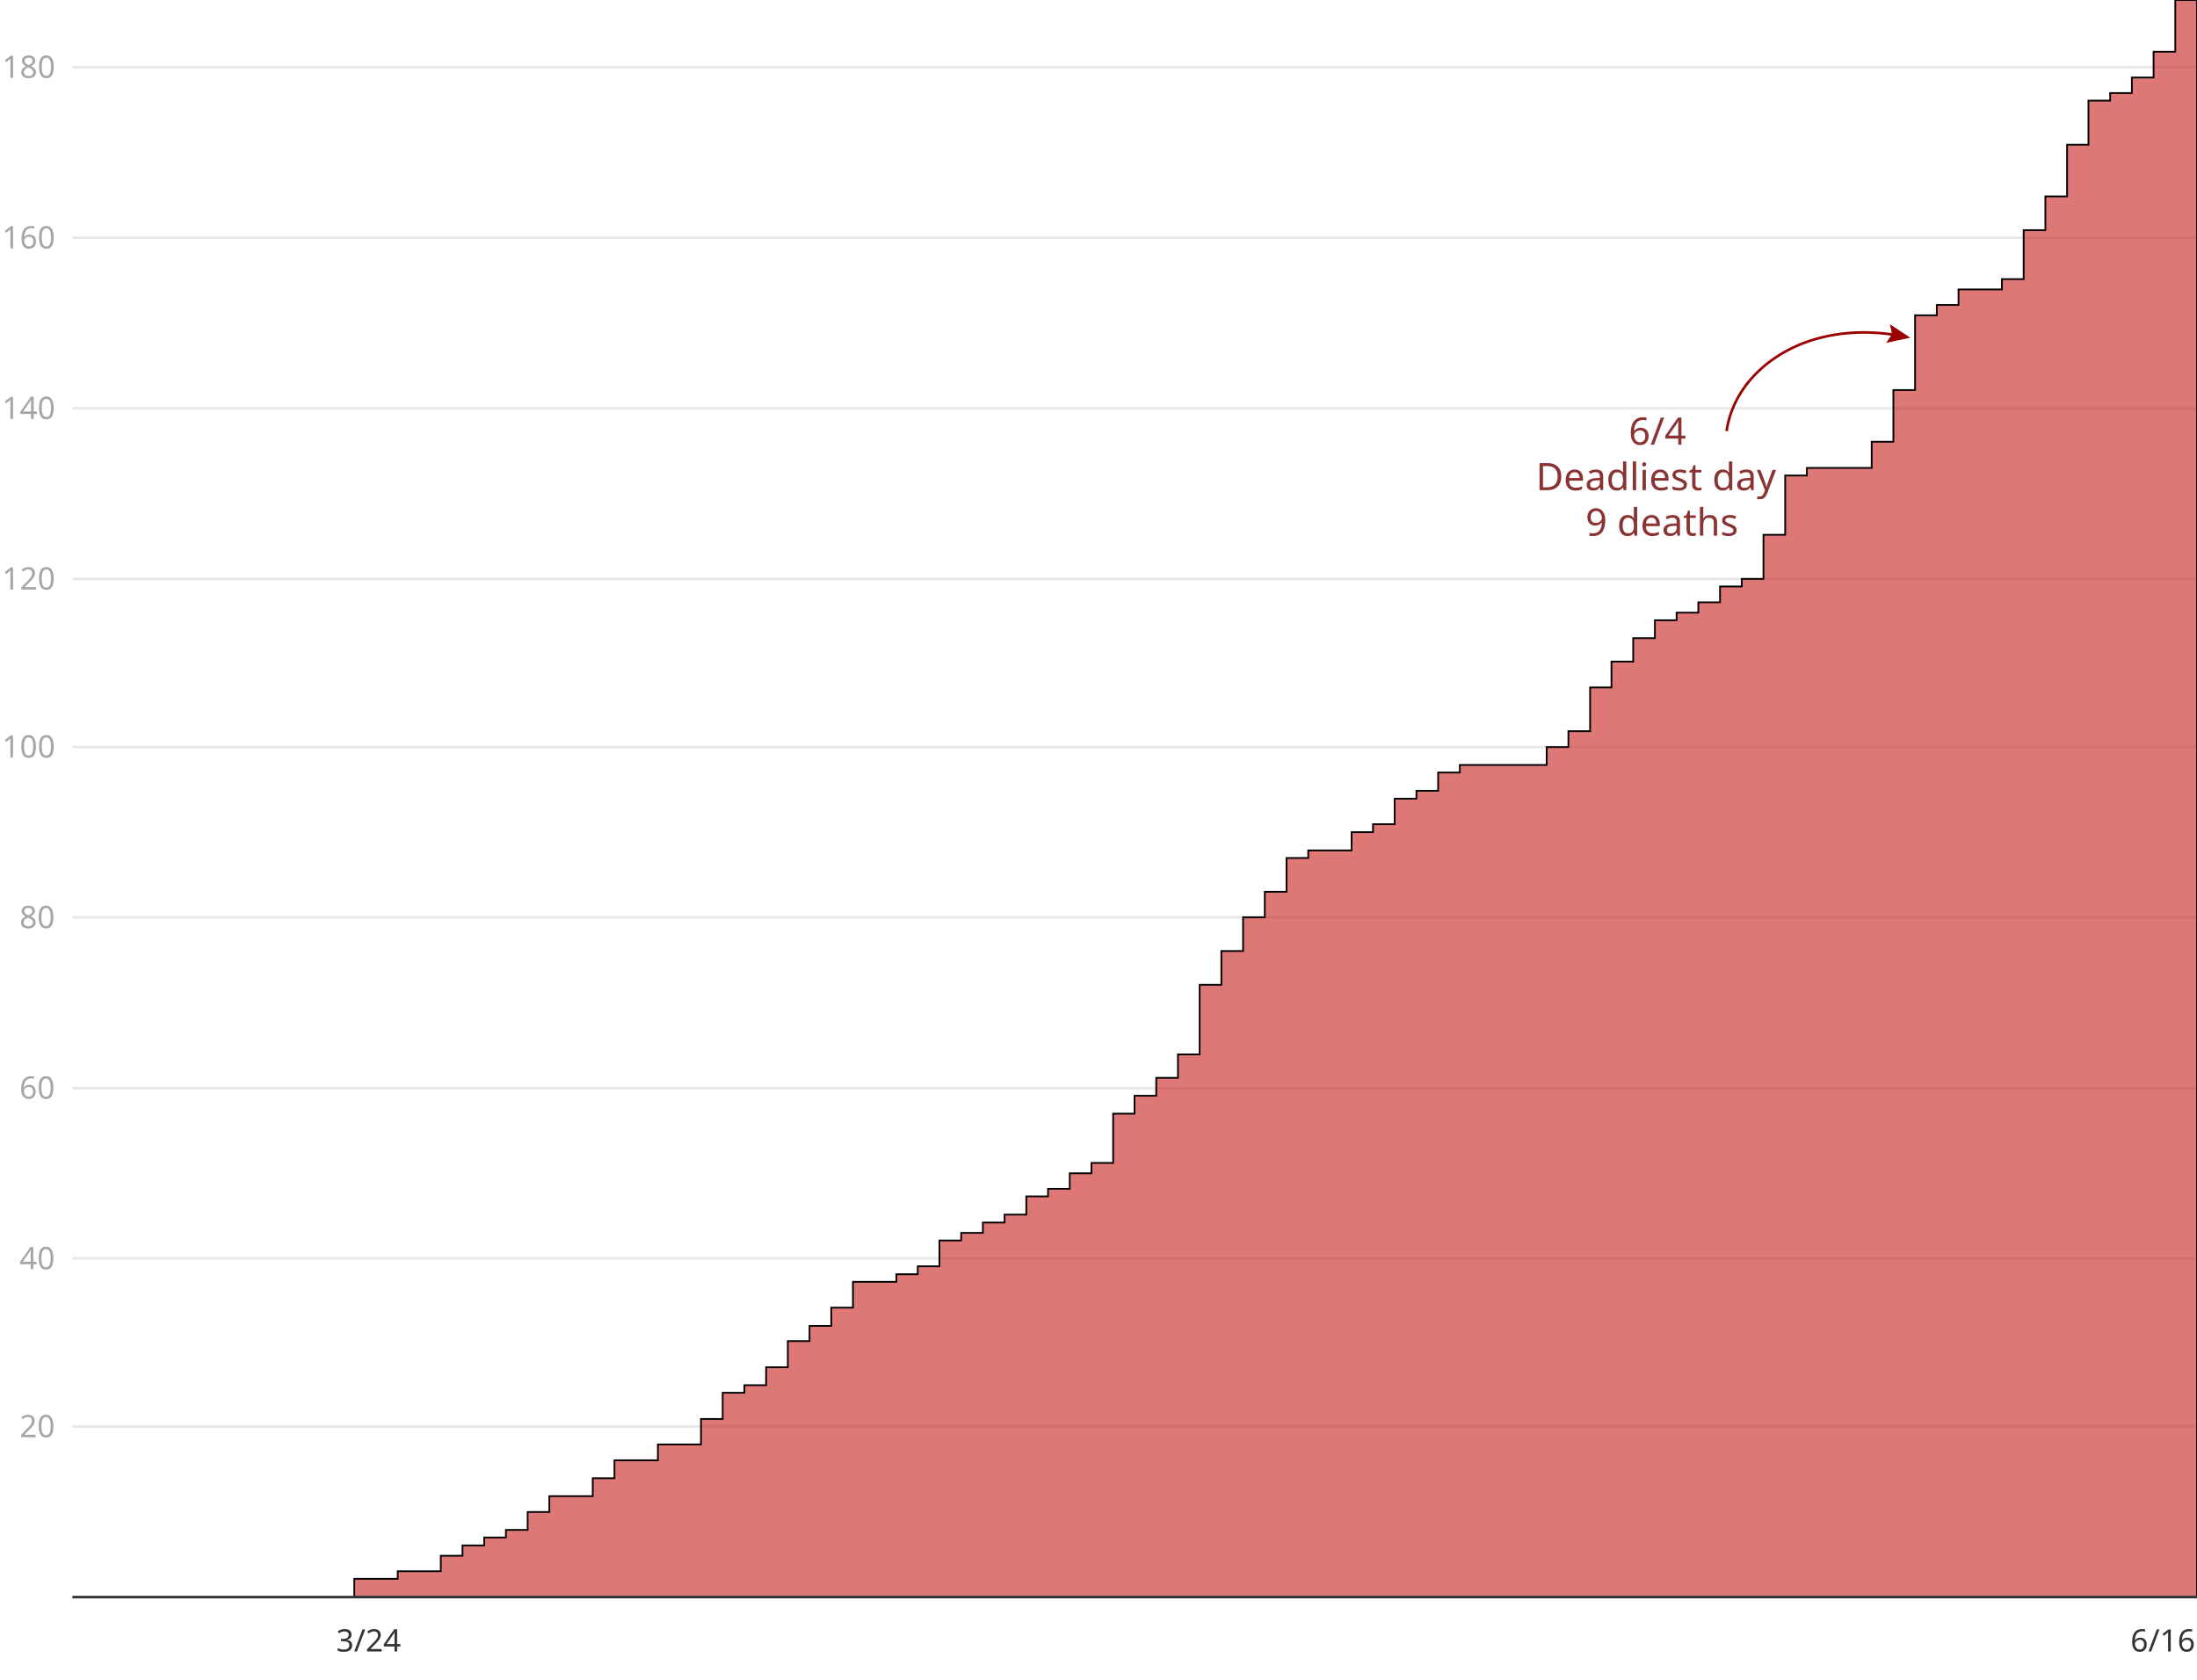
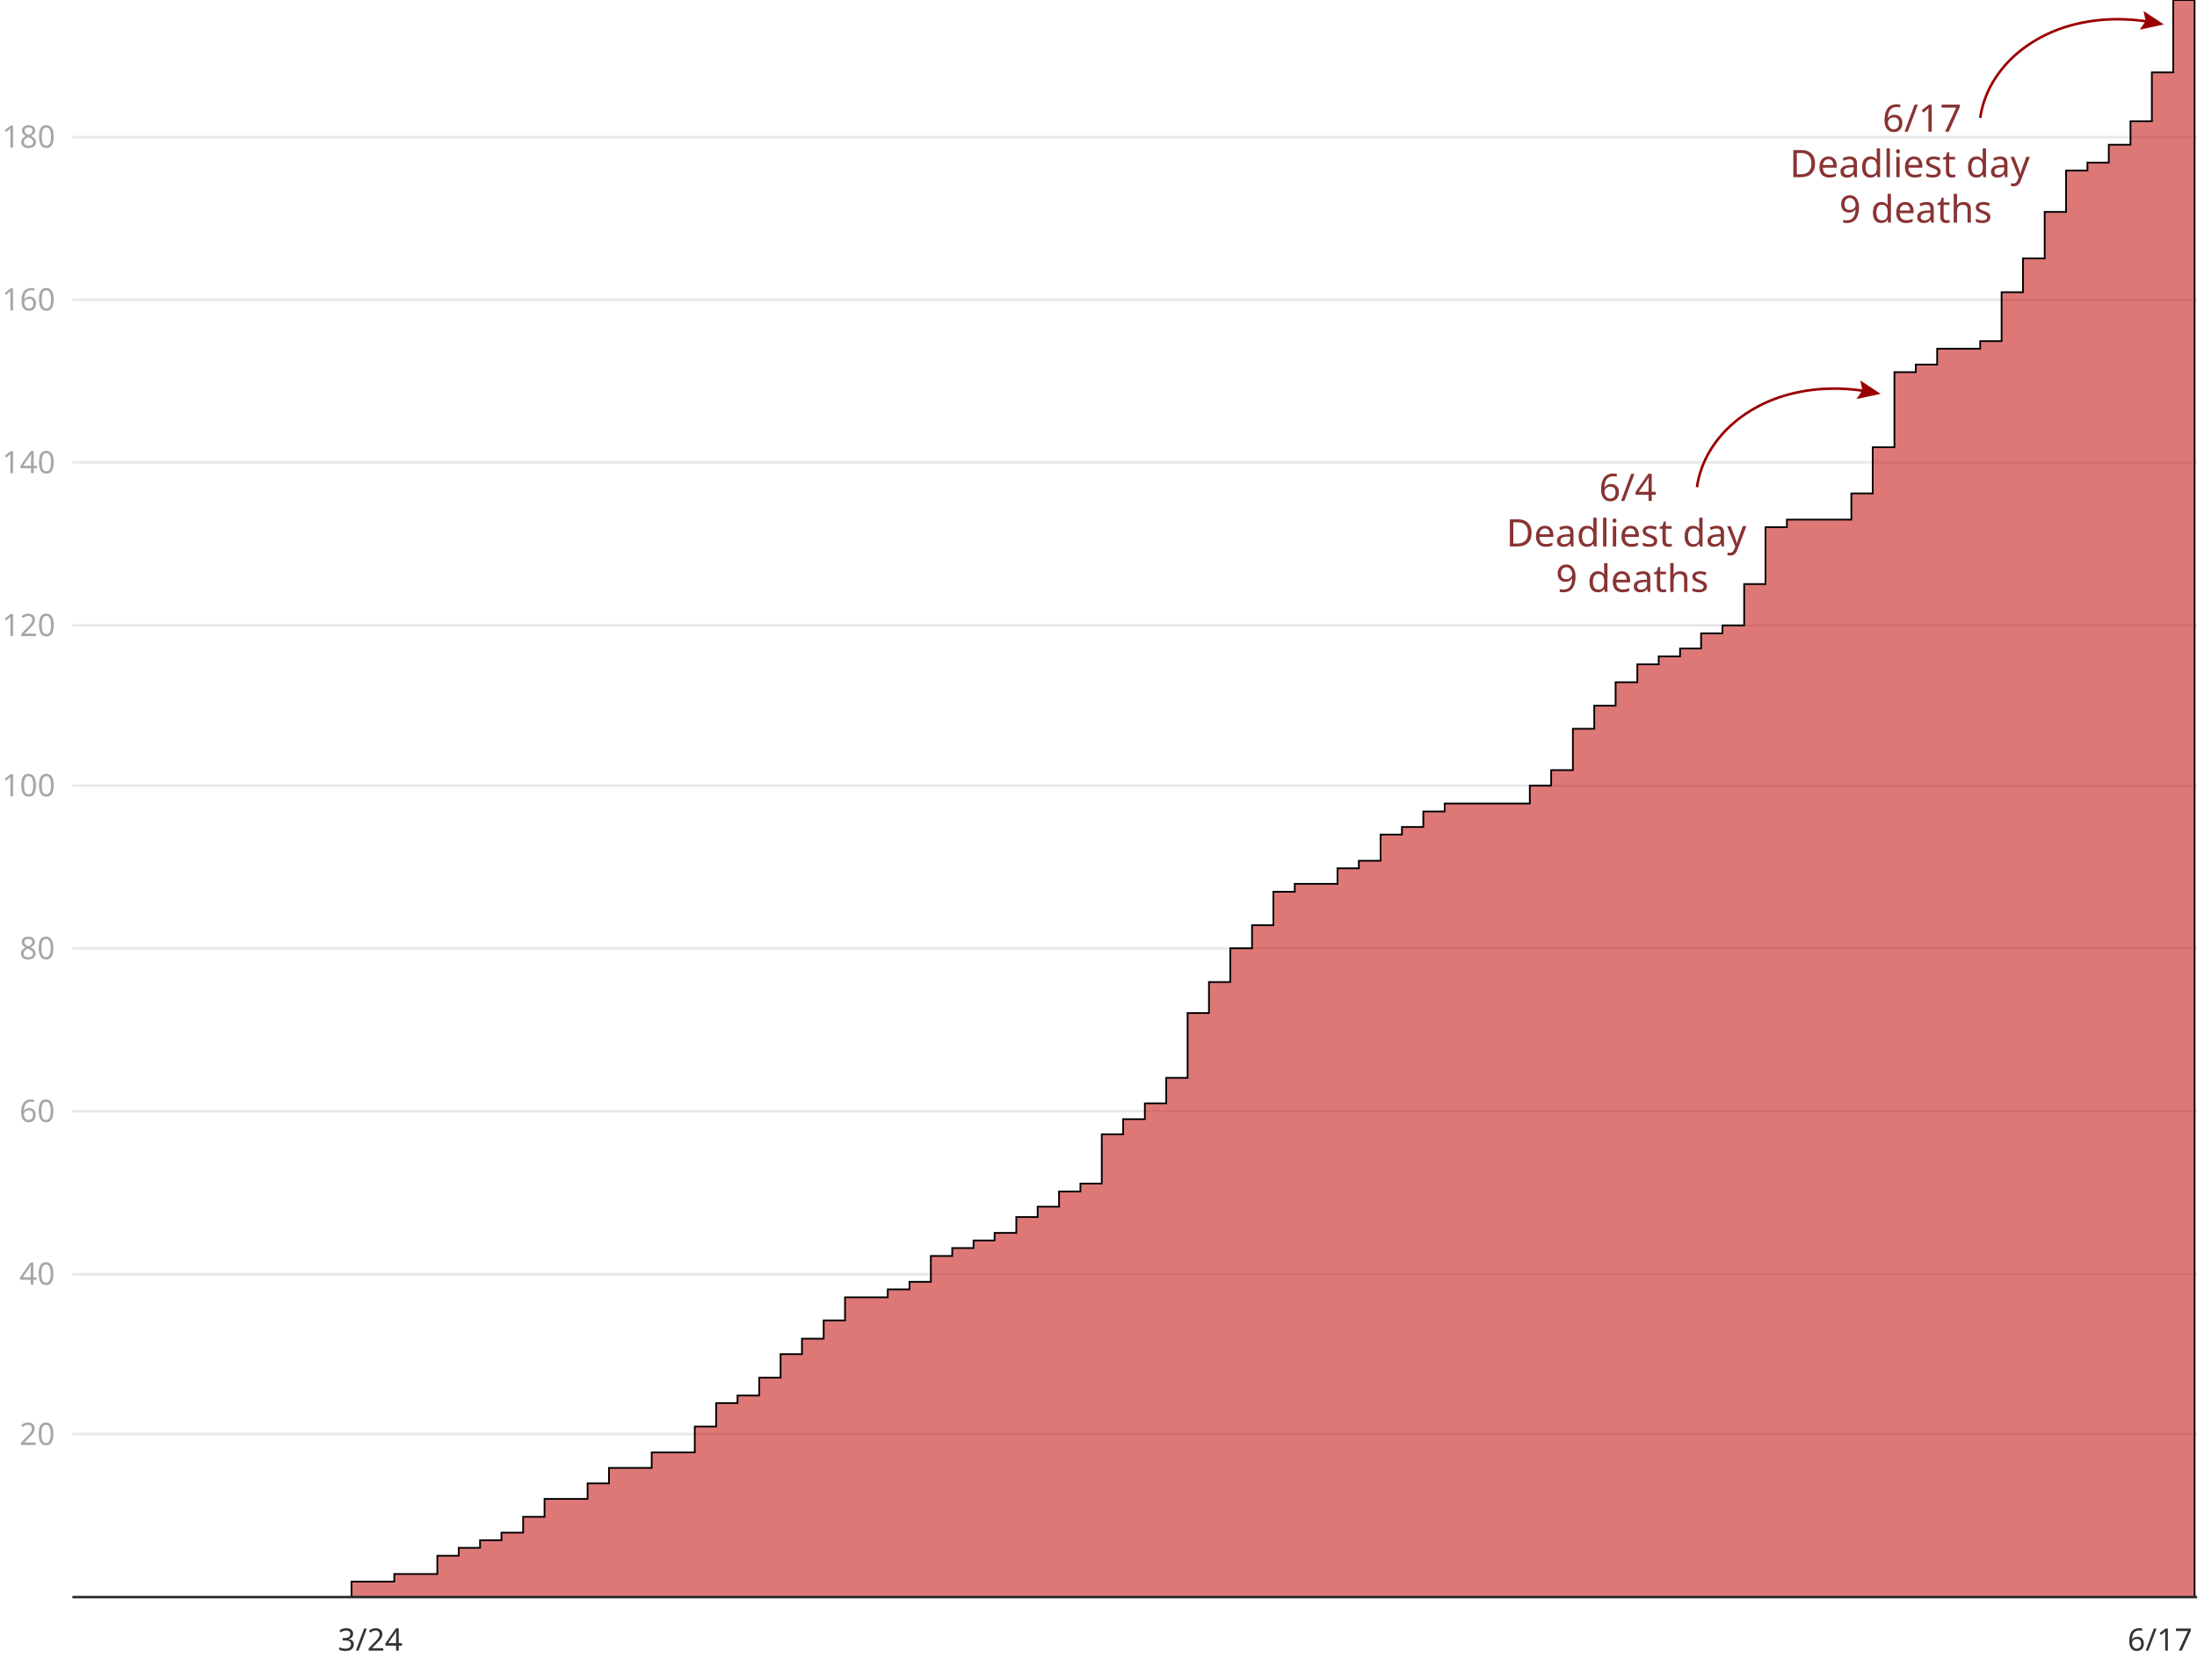
<svg xmlns="http://www.w3.org/2000/svg" xmlns:xlink="http://www.w3.org/1999/xlink" version="1.1" id="Layer_1" x="0px" y="0px" viewBox="0 0 637.5 487.5" style="enable-background:new 0 0 637.5 487.5;" xml:space="preserve">
  <style type="text/css">
	.st0{clip-path:url(#SVGID_2_);}
	.st1{clip-path:url(#SVGID_4_);fill:none;stroke:#E8E8E8;stroke-width:0.75;stroke-miterlimit:10;}
	.st2{clip-path:url(#SVGID_4_);fill:#C71E1D;}
	.st3{clip-path:url(#SVGID_4_);fill:#C71E1D;fill-opacity:0.6;stroke:#000000;stroke-width:0.5;stroke-miterlimit:10;}
	.st4{clip-path:url(#SVGID_4_);fill:none;stroke:#333333;stroke-width:0.75;stroke-miterlimit:10;}
	.st5{fill:#A6A6A6;}
	.st6{font-family:'Roboto-Regular';}
	.st7{font-size:9px;}
- 	.st8{fill:#333333;}
- 	.st9{fill:none;stroke:#9A0000;stroke-width:0.75;stroke-miterlimit:10;}
- 	.st10{fill:#9A0000;}
- 	.st11{fill:#893333;}
- 	.st12{font-family:'ArialMT';}
- 	.st13{font-size:11px;}
- 	.st14{font-family:'Arial-BoldMT';}
+ 	.st8{fill:none;stroke:#9A0000;stroke-width:0.75;stroke-miterlimit:10;}
+ 	.st9{fill:#9A0000;}
+ 	.st10{fill:#893333;}
+ 	.st11{font-family:'ArialMT';}
+ 	.st12{font-size:11px;}
+ 	.st13{font-family:'Arial-BoldMT';}
+ 	.st14{fill:#333333;}
</style>
  <g>
    <defs>
      <rect id="SVGID_1_" width="637.5" height="487.5" />
    </defs>
    <clipPath id="SVGID_2_">
      <use xlink:href="#SVGID_1_" style="overflow:visible;" />
    </clipPath>
    <g class="st0">
      <defs>
        <rect id="SVGID_3_" width="637.5" height="483" />
      </defs>
      <clipPath id="SVGID_4_">
        <use xlink:href="#SVGID_3_" style="overflow:visible;" />
      </clipPath>
-       <line class="st1" x1="21" y1="19.5" x2="637.5" y2="19.5" />
-       <line class="st1" x1="21" y1="69" x2="637.5" y2="69" />
-       <line class="st1" x1="21" y1="118.5" x2="637.5" y2="118.5" />
-       <line class="st1" x1="21" y1="168" x2="637.5" y2="168" />
-       <line class="st1" x1="21" y1="216.8" x2="637.5" y2="216.8" />
-       <line class="st1" x1="21" y1="266.2" x2="637.5" y2="266.2" />
-       <line class="st1" x1="21" y1="315.8" x2="637.5" y2="315.8" />
-       <line class="st1" x1="21" y1="365.2" x2="637.5" y2="365.2" />
-       <line class="st1" x1="21" y1="414" x2="637.5" y2="414" />
-       <path class="st2" d="M21,463.5h6.3H21z" />
-       <path class="st2" d="M27.3,463.5h6.3H27.3z" />
-       <path class="st2" d="M33.6,463.5h6.3H33.6z" />
-       <path class="st2" d="M39.9,463.5h6.3H39.9z" />
-       <path class="st2" d="M46.2,463.5h6.3H46.2z" />
-       <path class="st2" d="M52.5,463.5h6.3H52.5z" />
-       <path class="st2" d="M58.7,463.5H65H58.7z" />
-       <path class="st2" d="M65,463.5h6.3H65z" />
-       <path class="st2" d="M71.3,463.5h6.3H71.3z" />
-       <path class="st2" d="M77.6,463.5h6.3H77.6z" />
-       <path class="st2" d="M83.9,463.5h6.3H83.9z" />
-       <path class="st2" d="M90.2,463.5h6.3H90.2z" />
-       <path class="st2" d="M96.5,463.5h6.3H96.5z" />
-       <polygon class="st3" points="631.2,0 631.2,15 624.9,15 624.9,22.5 618.6,22.5 618.6,27 612.3,27 612.3,29.2 606,29.2 606,42     599.8,42 599.8,57 593.5,57 593.5,66.8 587.2,66.8 587.2,81 580.9,81 580.9,84 574.6,84 568.3,84 568.3,88.5 562,88.5 562,91.5     555.7,91.5 555.7,113.2 549.4,113.2 549.4,128.2 543.1,128.2 543.1,135.8 536.8,135.8 536.8,135.8 530.6,135.8 524.3,135.8     524.3,138 518,138 518,155.2 511.7,155.2 511.7,168 505.4,168 505.4,170.2 499.1,170.2 499.1,174.8 492.8,174.8 492.8,177.8     486.5,177.8 486.5,180 480.2,180 480.2,185.2 473.9,185.2 473.9,192 467.6,192 467.6,199.5 461.4,199.5 461.4,212.2 455.1,212.2     455.1,216.8 448.8,216.8 448.8,222 442.5,222 442.5,222 436.2,222 429.9,222 423.6,222 423.6,224.2 417.3,224.2 417.3,229.5     411,229.5 411,231.8 404.7,231.8 404.7,239.2 398.4,239.2 398.4,241.5 392.2,241.5 392.2,246.8 385.9,246.8 379.6,246.8     379.6,249 373.3,249 373.3,258.8 367,258.8 367,266.2 360.7,266.2 360.7,276 354.4,276 354.4,285.8 348.1,285.8 348.1,306     341.8,306 341.8,312.8 335.5,312.8 335.5,318 329.2,318 329.2,323.2 323,323.2 323,337.5 316.7,337.5 316.7,340.5 310.4,340.5     310.4,345 304.1,345 304.1,347.2 297.8,347.2 297.8,352.5 291.5,352.5 291.5,354.8 285.2,354.8 285.2,357.8 278.9,357.8     278.9,360 272.6,360 272.6,367.5 266.3,367.5 266.3,369.8 260.1,369.8 260.1,372 253.8,372 247.5,372 247.5,379.5 241.2,379.5     241.2,384.8 234.9,384.8 234.9,389.2 228.6,389.2 228.6,396.8 222.3,396.8 222.3,402 216,402 216,404.2 209.7,404.2 209.7,411.8     203.4,411.8 203.4,419.2 197.1,419.2 190.9,419.2 190.9,423.8 184.6,423.8 178.3,423.8 178.3,429 172,429 172,434.2 165.7,434.2     159.4,434.2 159.4,438.8 153.1,438.8 153.1,444 146.8,444 146.8,446.2 140.5,446.2 140.5,448.5 134.2,448.5 134.2,451.5     127.9,451.5 127.9,456 121.7,456 115.4,456 115.4,458.2 109.1,458.2 102.8,458.2 102.8,463.5 109.1,463.5 115.4,463.5     121.7,463.5 127.9,463.5 134.2,463.5 140.5,463.5 146.8,463.5 153.1,463.5 159.4,463.5 165.7,463.5 172,463.5 178.3,463.5     178.3,463.5 184.6,463.5 190.9,463.5 197.1,463.5 203.4,463.5 209.7,463.5 216,463.5 222.3,463.5 228.6,463.5 234.9,463.5     241.2,463.5 247.5,463.5 253.8,463.5 260.1,463.5 266.3,463.5 272.6,463.5 278.9,463.5 278.9,463.5 285.2,463.5 291.5,463.5     297.8,463.5 304.1,463.5 304.1,463.5 310.4,463.5 316.7,463.5 323,463.5 329.2,463.5 329.3,463.5 335.5,463.5 341.8,463.5     348.1,463.5 348.1,463.5 354.4,463.5 360.7,463.5 367,463.5 373.3,463.5 373.3,463.5 379.6,463.5 385.9,463.5 392.2,463.5     398.4,463.5 398.4,463.5 404.7,463.5 411,463.5 417.3,463.5 423.6,463.5 423.6,463.5 429.9,463.5 436.2,463.5 442.5,463.5     442.5,463.5 448.8,463.5 455.1,463.5 461.4,463.5 467.6,463.5 467.6,463.5 473.9,463.5 480.2,463.5 486.5,463.5 492.8,463.5     492.8,463.5 499.1,463.5 505.4,463.5 511.7,463.5 518,463.5 524.3,463.5 530.6,463.5 536.8,463.5 536.8,463.5 543.1,463.5     549.4,463.5 555.7,463.5 555.7,463.5 562,463.5 568.3,463.5 574.6,463.5 580.9,463.5 580.9,463.5 587.2,463.5 593.5,463.5     599.8,463.5 606,463.5 606,463.5 612.3,463.5 618.6,463.5 624.9,463.5 631.2,463.5 631.2,463.5 637.5,463.5 637.5,0   " />
+       <line class="st1" x1="21" y1="39.8" x2="637.5" y2="39.8" />
+       <line class="st1" x1="21" y1="87" x2="637.5" y2="87" />
+       <line class="st1" x1="21" y1="134.2" x2="637.5" y2="134.2" />
+       <line class="st1" x1="21" y1="181.5" x2="637.5" y2="181.5" />
+       <line class="st1" x1="21" y1="228" x2="637.5" y2="228" />
+       <line class="st1" x1="21" y1="275.2" x2="637.5" y2="275.2" />
+       <line class="st1" x1="21" y1="322.5" x2="637.5" y2="322.5" />
+       <line class="st1" x1="21" y1="369.8" x2="637.5" y2="369.8" />
+       <line class="st1" x1="21" y1="416.2" x2="637.5" y2="416.2" />
+       <path class="st2" d="M21,463.5h6.2H21z" />
+       <path class="st2" d="M27.2,463.5h6.2H27.2z" />
+       <path class="st2" d="M33.5,463.5h6.2H33.5z" />
+       <path class="st2" d="M39.7,463.5h6.2H39.7z" />
+       <path class="st2" d="M45.9,463.5h6.2H45.9z" />
+       <path class="st2" d="M52.1,463.5h6.2H52.1z" />
+       <path class="st2" d="M58.4,463.5h6.2H58.4z" />
+       <path class="st2" d="M64.6,463.5h6.2H64.6z" />
+       <path class="st2" d="M70.8,463.5H77H70.8z" />
+       <path class="st2" d="M77,463.5h6.2H77z" />
+       <path class="st2" d="M83.3,463.5h6.2H83.3z" />
+       <path class="st2" d="M89.5,463.5h6.2H89.5z" />
+       <path class="st2" d="M95.7,463.5h6.2H95.7z" />
+       <polygon class="st3" points="630.6,0 630.6,21 624.4,21 624.4,35.2 618.2,35.2 618.2,42 611.9,42 611.9,47.2 605.7,47.2     605.7,49.5 599.5,49.5 599.5,61.5 593.3,61.5 593.3,75 587,75 587,84.8 580.8,84.8 580.8,99 574.6,99 574.6,101.2 568.3,101.2     562.1,101.2 562.1,105.8 555.9,105.8 555.9,108 549.7,108 549.7,129.8 543.4,129.8 543.4,143.2 537.2,143.2 537.2,150.8     531,150.8 531,150.8 524.8,150.8 518.5,150.8 518.5,153 512.3,153 512.3,169.5 506.1,169.5 506.1,181.5 499.8,181.5 499.8,183.8     493.6,183.8 493.6,188.2 487.5,188.2 487.5,190.5 481.3,190.5 481.3,192.8 475.1,192.8 475.1,198 468.8,198 468.8,204.8     462.6,204.8 462.6,211.5 456.4,211.5 456.4,223.5 450.1,223.5 450.1,228 443.9,228 443.9,233.2 437.8,233.2 431.6,233.2     425.5,233.2 425.4,233.2 419.2,233.2 419.2,235.5 413,235.5 413,240 406.8,240 406.8,242.2 400.6,242.2 400.6,249.8 394.3,249.8     394.3,252 388.1,252 388.1,256.5 381.9,256.5 375.7,256.5 375.7,258.8 369.5,258.8 369.5,268.5 363.3,268.5 363.3,275.2     357,275.2 357,285 350.8,285 350.8,294 344.6,294 344.6,312.8 338.4,312.8 338.4,320.2 332.2,320.2 332.2,324.8 325.9,324.8     325.9,329.2 319.7,329.2 319.7,343.5 313.5,343.5 313.5,345.8 307.3,345.8 307.3,350.2 301.1,350.2 301.1,353.2 294.9,353.2     294.9,357.8 288.6,357.8 288.6,360 282.5,360 282.5,362.2 276.3,362.2 276.3,364.5 270.1,364.5 270.1,372 263.9,372 263.9,374.2     257.6,374.2 257.6,376.5 251.4,376.5 245.2,376.5 245.2,383.2 239,383.2 239,388.5 232.7,388.5 232.7,393 226.5,393 226.5,399.8     220.3,399.8 220.3,405 214,405 214,407.2 207.8,407.2 207.8,414 201.6,414 201.6,421.5 195.4,421.5 189.1,421.5 189.1,426     182.9,426 176.7,426 176.7,430.5 170.5,430.5 170.5,435 164.2,435 158,435 158,440.2 151.8,440.2 151.8,444.8 145.5,444.8     145.5,447 139.3,447 139.3,449.2 133.1,449.2 133.1,451.5 126.9,451.5 126.9,456.8 120.6,456.8 114.4,456.8 114.4,459 108.2,459     102,459 102,463.5 108.2,463.5 114.4,463.5 120.6,463.5 126.9,463.5 133.1,463.5 139.3,463.5 145.5,463.5 151.8,463.5     151.8,463.5 158,463.5 164.2,463.5 170.5,463.5 170.5,463.5 176.7,463.5 182.9,463.5 189.1,463.5 195.4,463.5 201.6,463.5     207.8,463.5 214,463.5 220.3,463.5 220.3,463.5 226.5,463.5 232.7,463.5 239,463.5 239,463.5 245.2,463.5 251.4,463.5     257.6,463.5 263.9,463.5 270.1,463.5 276.3,463.5 282.5,463.5 288.6,463.5 288.8,463.5 294.9,463.5 301.1,463.5 307.3,463.5     307.3,463.5 313.5,463.5 319.7,463.5 325.9,463.5 332.2,463.5 338.4,463.5 344.6,463.5 350.8,463.5 357,463.5 357.1,463.5     363.3,463.5 369.5,463.5 375.7,463.5 375.7,463.5 381.9,463.5 388.1,463.5 394.3,463.5 400.6,463.5 406.8,463.5 413,463.5     419.2,463.5 425.4,463.5 425.5,463.5 431.6,463.5 437.8,463.5 443.9,463.5 444,463.5 450.1,463.5 456.4,463.5 462.6,463.5     468.8,463.5 475.1,463.5 481.3,463.5 487.5,463.5 493.6,463.5 493.7,463.5 499.8,463.5 506.1,463.5 512.3,463.5 518.5,463.5     524.8,463.5 531,463.5 531,463.5 537.2,463.5 543.4,463.5 543.4,463.5 549.7,463.5 555.9,463.5 562.1,463.5 562.1,463.5     568.3,463.5 574.6,463.5 580.8,463.5 580.8,463.5 587,463.5 593.3,463.5 599.5,463.5 599.5,463.5 605.7,463.5 611.9,463.5     611.9,463.5 618.2,463.5 624.4,463.5 630.6,463.5 630.6,463.5 636.8,463.5 636.8,0   " />
      <line class="st4" x1="21" y1="463.5" x2="637.5" y2="463.5" />
    </g>
    <g class="st0">
-       <text transform="matrix(1 0 0 1 5.6426 417.0996)" class="st5 st6 st7">20</text>
+       <text transform="matrix(1 0 0 1 5.6426 419.3496)" class="st5 st6 st7">20</text>
    </g>
    <g class="st0">
-       <text transform="matrix(1 0 0 1 5.6426 368.3496)" class="st5 st6 st7">40</text>
+       <text transform="matrix(1 0 0 1 5.6426 372.8496)" class="st5 st6 st7">40</text>
    </g>
    <g class="st0">
-       <text transform="matrix(1 0 0 1 5.6426 318.8496)" class="st5 st6 st7">60</text>
+       <text transform="matrix(1 0 0 1 5.6426 325.5996)" class="st5 st6 st7">60</text>
    </g>
    <g class="st0">
-       <text transform="matrix(1 0 0 1 5.6426 269.3496)" class="st5 st6 st7">80</text>
+       <text transform="matrix(1 0 0 1 5.6426 278.3496)" class="st5 st6 st7">80</text>
    </g>
    <g class="st0">
-       <text transform="matrix(1 0 0 1 0.5889 219.8496)" class="st5 st6 st7">100</text>
+       <text transform="matrix(1 0 0 1 0.5889 231.0996)" class="st5 st6 st7">100</text>
    </g>
    <g class="st0">
-       <text transform="matrix(1 0 0 1 0.5889 171.0996)" class="st5 st6 st7">120</text>
+       <text transform="matrix(1 0 0 1 0.5889 184.5996)" class="st5 st6 st7">120</text>
    </g>
    <g class="st0">
-       <text transform="matrix(1 0 0 1 0.5889 121.5996)" class="st5 st6 st7">140</text>
+       <text transform="matrix(1 0 0 1 0.5889 137.3496)" class="st5 st6 st7">140</text>
    </g>
    <g class="st0">
-       <text transform="matrix(1 0 0 1 0.5889 72.0996)" class="st5 st6 st7">160</text>
+       <text transform="matrix(1 0 0 1 0.5889 90.0996)" class="st5 st6 st7">160</text>
    </g>
    <g class="st0">
-       <text transform="matrix(1 0 0 1 0.5889 22.5996)" class="st5 st6 st7">180</text>
+       <text transform="matrix(1 0 0 1 0.5889 42.8496)" class="st5 st6 st7">180</text>
    </g>
  </g>
  <g>
-     <text transform="matrix(1 0 0 1 618.1919 479.2899)" class="st8 st6 st7">6/16</text>
-   </g>
-   <g>
-     <text transform="matrix(1 0 0 1 97.5569 479.2898)" class="st8 st6 st7">3/24</text>
-   </g>
-   <g>
    <g>
-       <path class="st9" d="M501,125.1c1.7-11.8,11-21.9,24.5-26.3c9.7-3.1,18.8-2.5,24.4-1.6" />
+       <path class="st8" d="M492.4,141.4c1.7-11.8,11-21.9,24.5-26.3c9.7-3.1,18.8-2.5,24.4-1.6" />
      <g>
-         <polygon class="st10" points="547.3,99.5 549,97 548.4,94.1 554.3,98    " />
+         <polygon class="st9" points="538.7,115.8 540.4,113.3 539.8,110.4 545.7,114.3    " />
      </g>
    </g>
  </g>
-   <text transform="matrix(1 0 0 1 472.5909 129.0605)" class="st11 st12 st13">6/4</text>
-   <text transform="matrix(1 0 0 1 445.6707 142.2603)" class="st11 st14 st13">Deadliest day</text>
-   <text transform="matrix(1 0 0 1 460.0706 155.4604)" class="st11 st12 st13">9 deaths</text>
+   <text transform="matrix(1 0 0 1 463.9767 145.3865)" class="st10 st11 st12">6/4</text>
+   <text transform="matrix(1 0 0 1 437.0565 158.5862)" class="st10 st13 st12">Deadliest day</text>
+   <text transform="matrix(1 0 0 1 451.4564 171.7864)" class="st10 st11 st12">9 deaths</text>
+   <g>
+     <g>
+       <path class="st8" d="M574.6,34.2c1.7-11.8,11-21.9,24.5-26.3c9.7-3.1,18.8-2.5,24.4-1.6" />
+       <g>
+         <polygon class="st9" points="620.9,8.6 622.6,6.1 622,3.2 627.9,7.1    " />
+       </g>
+     </g>
+   </g>
+   <text transform="matrix(1 0 0 1 546.2269 38.2211)" class="st10 st11 st12">6/17</text>
+   <text transform="matrix(1 0 0 1 519.3066 51.4208)" class="st10 st13 st12">Deadliest day</text>
+   <text transform="matrix(1 0 0 1 533.7065 64.621)" class="st10 st11 st12">9 deaths</text>
+   <g>
+     <text transform="matrix(1 0 0 1 617.3537 479.0428)" class="st14 st6 st7">6/17</text>
+   </g>
+   <g>
+     <text transform="matrix(1 0 0 1 98.0278 479.0429)" class="st14 st6 st7">3/24</text>
+   </g>
</svg>
